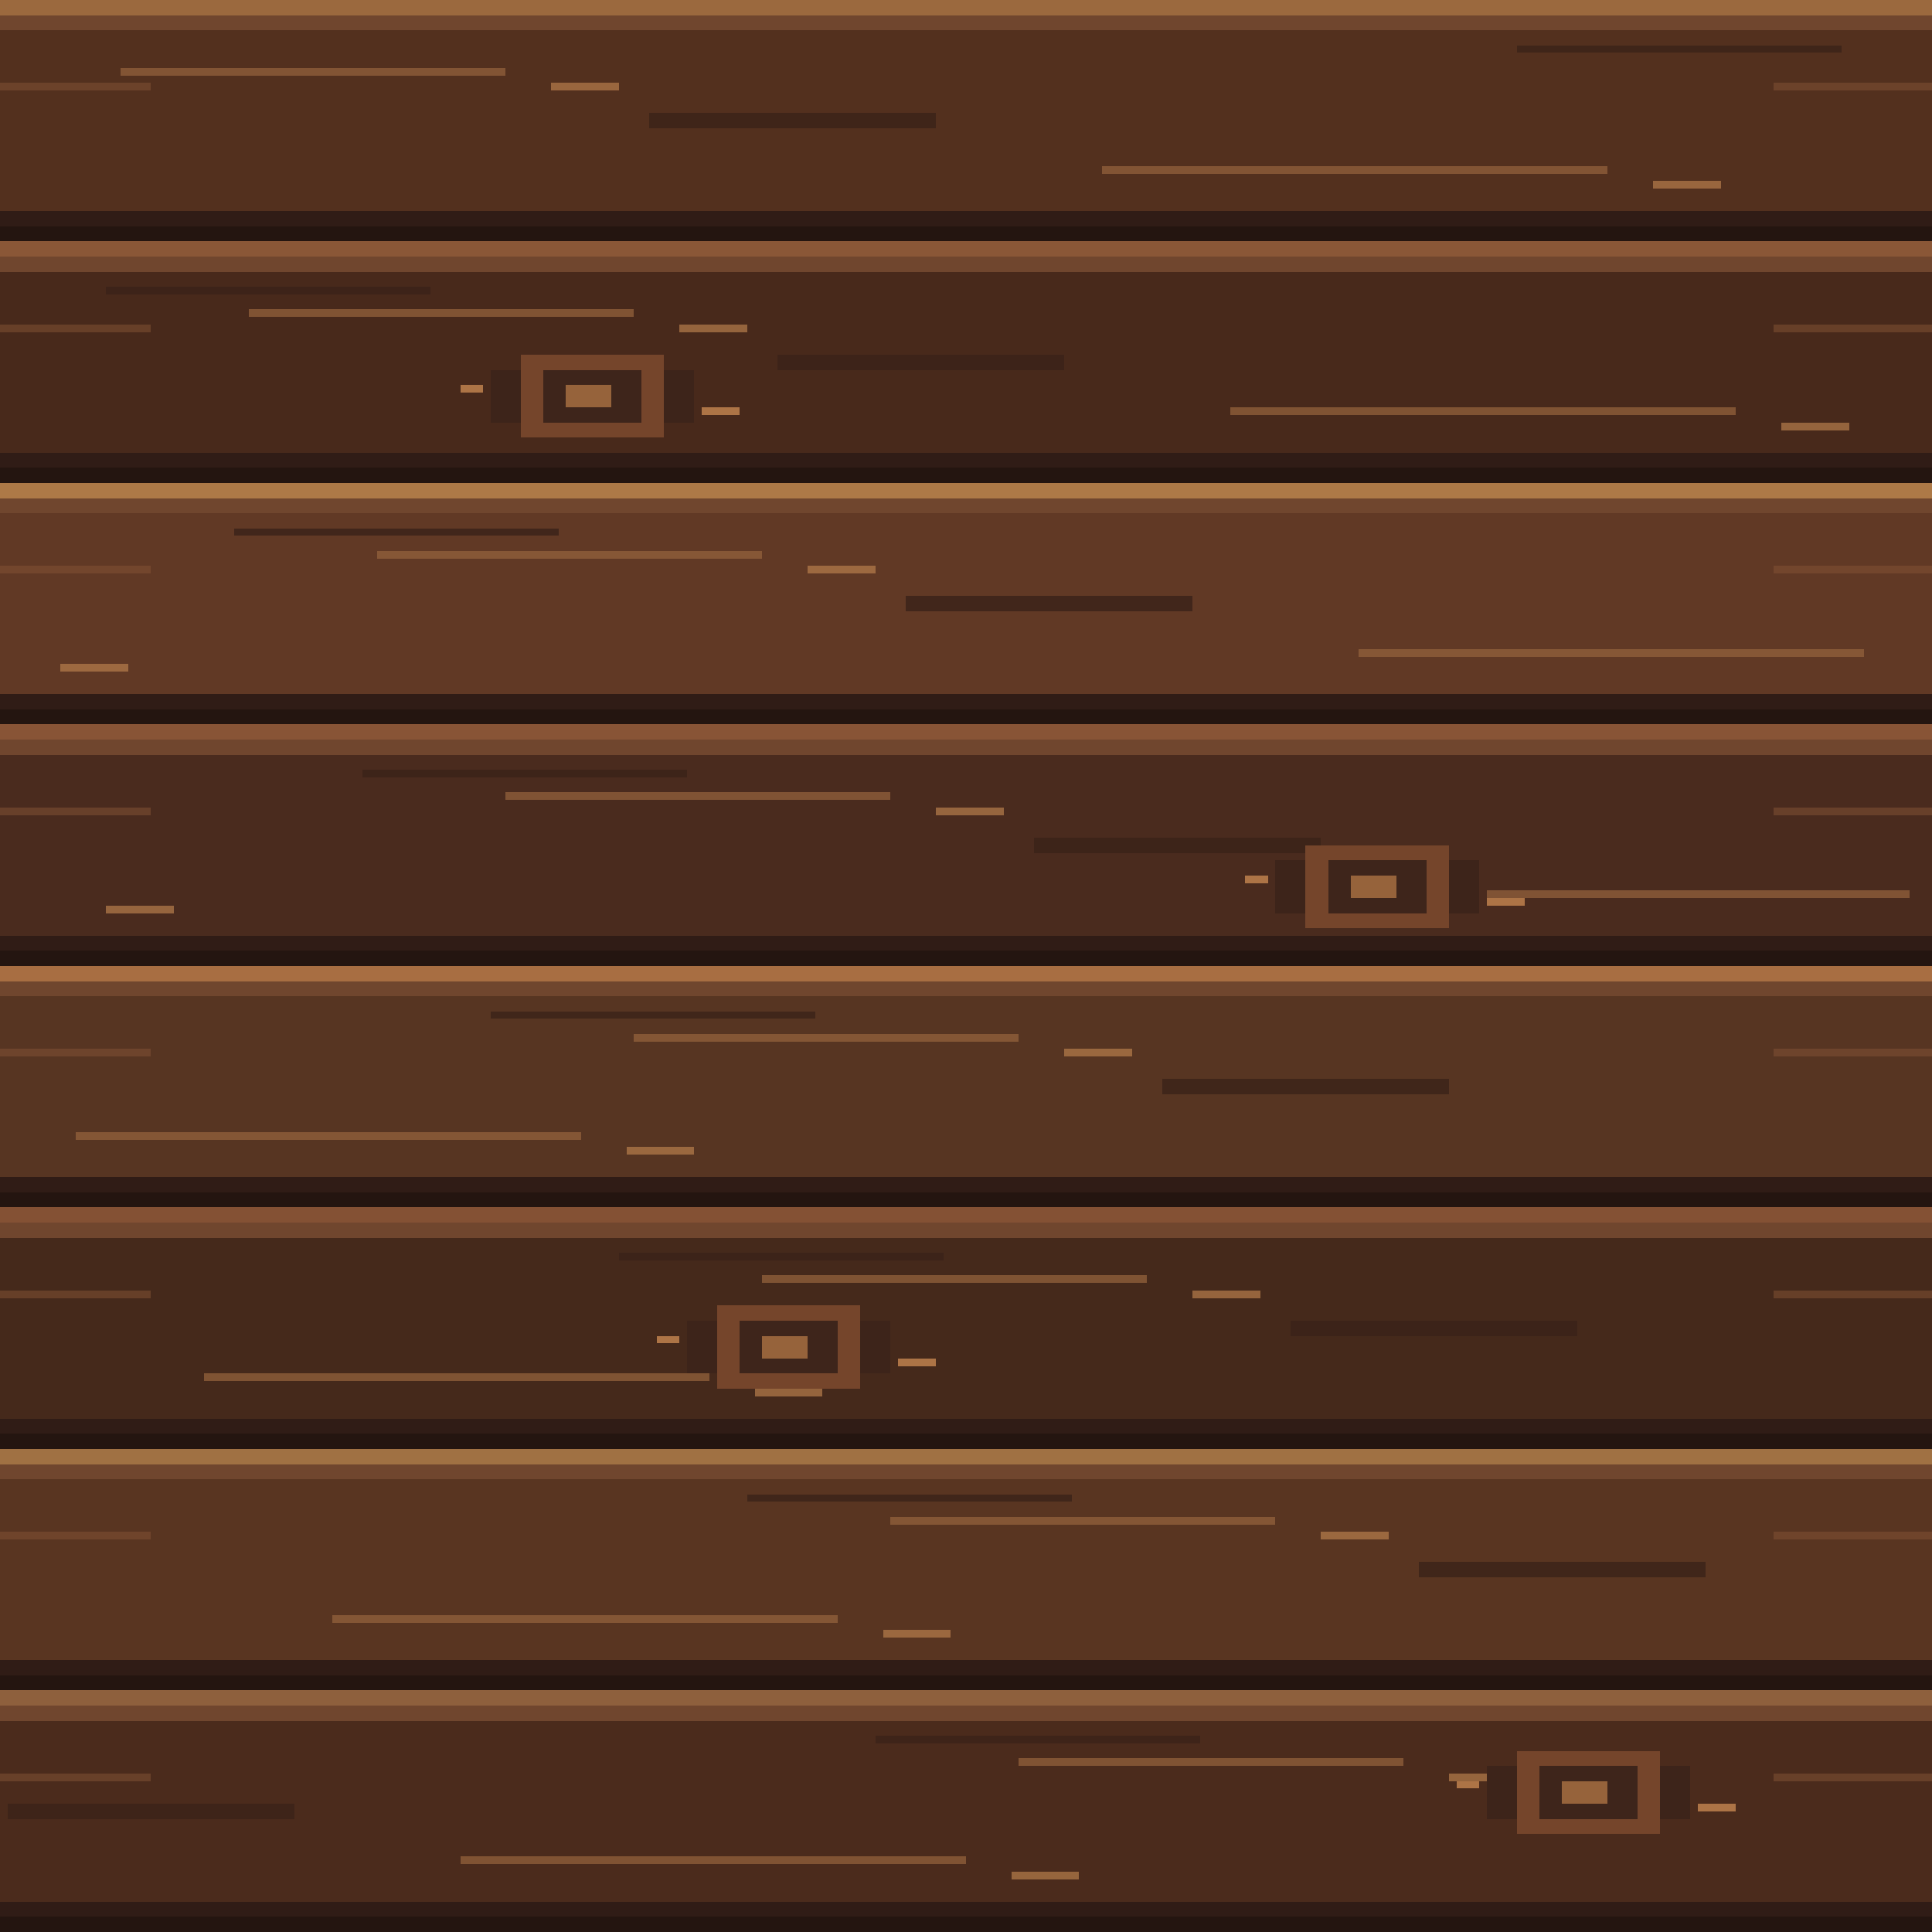
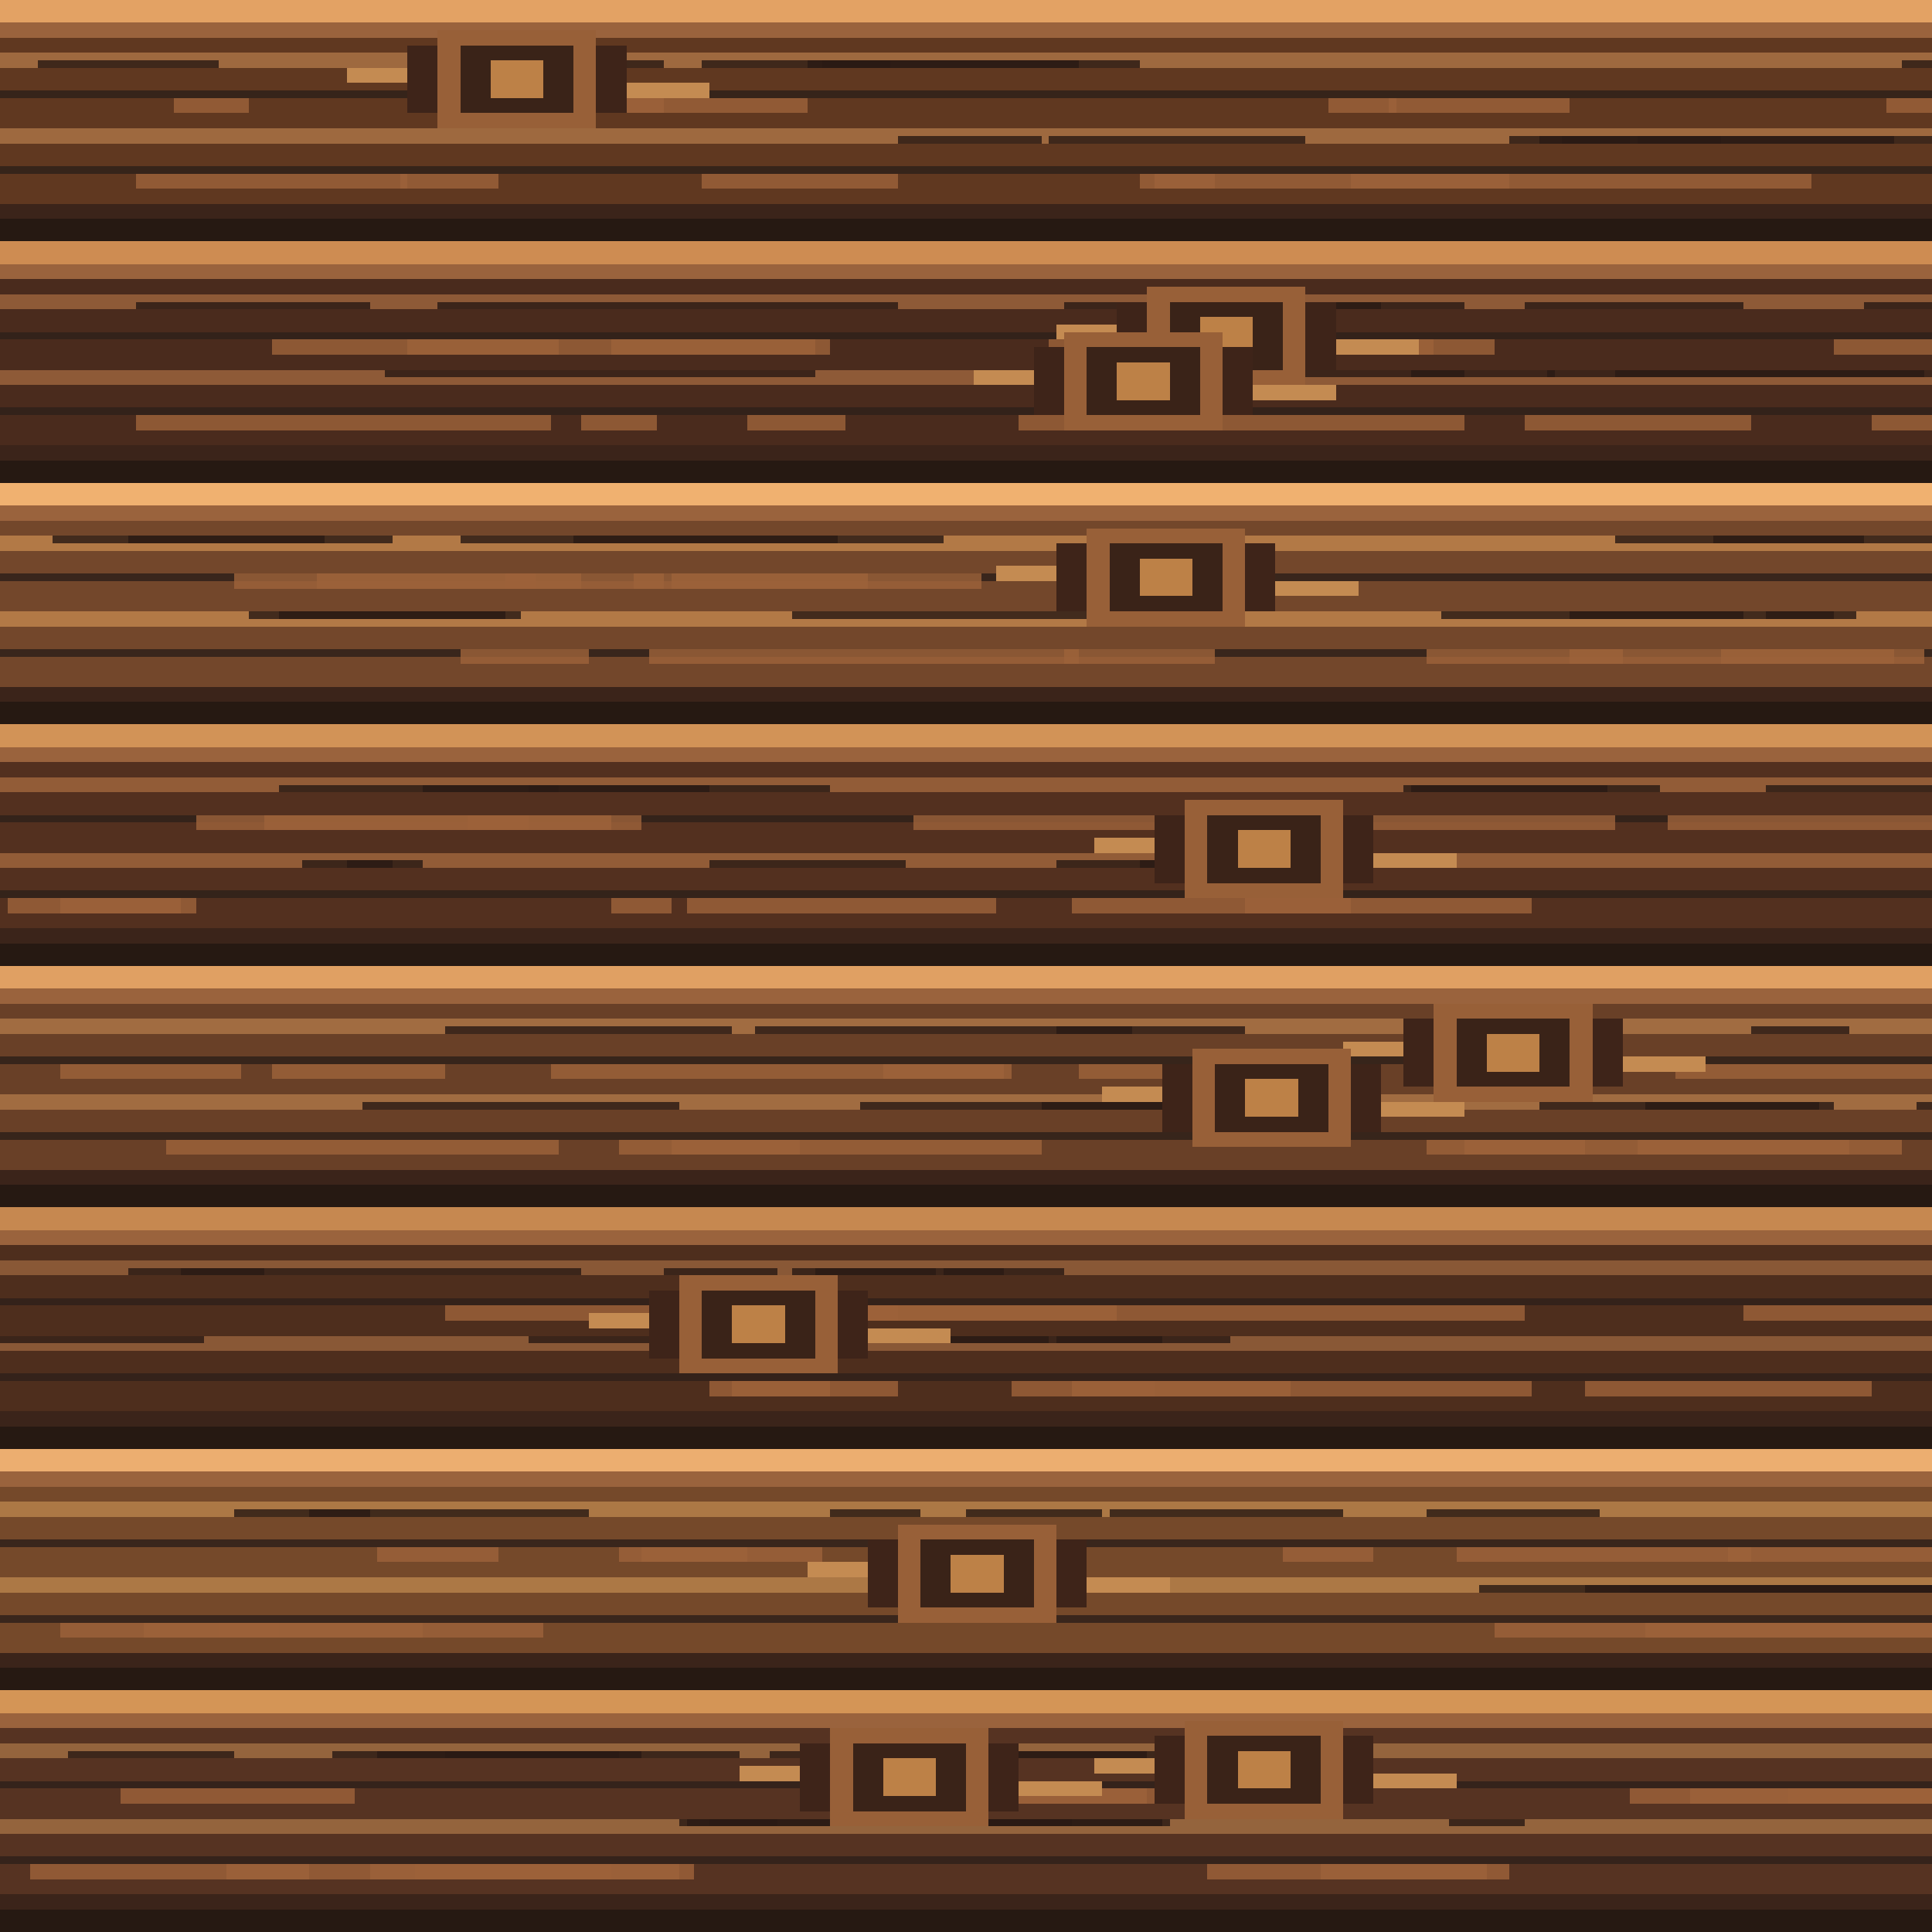
<svg xmlns="http://www.w3.org/2000/svg" width="256" height="256" viewBox="0 0 256 256" shape-rendering="crispEdges">
-   <rect width="256" height="256" fill="#402518" />
-   <rect y="0" width="256" height="32" fill="#53301e" />
-   <rect y="0" width="256" height="2" fill="#9b693e" />
-   <rect y="2" width="256" height="2" fill="#70462e" />
-   <rect y="28" width="256" height="2" fill="#301c16" />
-   <rect y="30" width="256" height="2" fill="#241510" />
-   <rect x="16" y="9" width="51" height="1" fill="#93613c" opacity=".74" />
-   <rect x="73" y="11" width="9" height="1" fill="#b77d4c" opacity=".7" />
-   <rect x="86" y="15" width="38" height="2" fill="#3b2219" opacity=".82" />
-   <rect x="146" y="22" width="67" height="1" fill="#93613c" opacity=".74" />
-   <rect x="219" y="24" width="9" height="1" fill="#b77d4c" opacity=".7" />
-   <rect x="201" y="6" width="43" height="1" fill="#3b2219" opacity=".82" />
-   <rect x="0" y="11" width="20" height="1" fill="#815234" opacity=".54" />
-   <rect x="235" y="11" width="21" height="1" fill="#815234" opacity=".54" />
-   <rect y="32" width="256" height="32" fill="#48291b" />
-   <rect y="32" width="256" height="2" fill="#8a5737" />
-   <rect y="34" width="256" height="2" fill="#70462e" />
-   <rect y="60" width="256" height="2" fill="#301c16" />
-   <rect y="62" width="256" height="2" fill="#241510" />
-   <rect x="33" y="41" width="51" height="1" fill="#93613c" opacity=".74" />
-   <rect x="90" y="43" width="9" height="1" fill="#b77d4c" opacity=".7" />
-   <rect x="103" y="47" width="38" height="2" fill="#3b2219" opacity=".82" />
-   <rect x="163" y="54" width="67" height="1" fill="#93613c" opacity=".74" />
-   <rect x="236" y="56" width="9" height="1" fill="#b77d4c" opacity=".7" />
-   <rect x="14" y="38" width="43" height="1" fill="#3b2219" opacity=".82" />
-   <rect x="0" y="43" width="20" height="1" fill="#815234" opacity=".54" />
-   <rect x="235" y="43" width="21" height="1" fill="#815234" opacity=".54" />
-   <rect y="64" width="256" height="32" fill="#613925" />
-   <rect y="64" width="256" height="2" fill="#ad7947" />
-   <rect y="66" width="256" height="2" fill="#70462e" />
-   <rect y="92" width="256" height="2" fill="#301c16" />
-   <rect y="94" width="256" height="2" fill="#241510" />
-   <rect x="50" y="73" width="51" height="1" fill="#93613c" opacity=".74" />
-   <rect x="107" y="75" width="9" height="1" fill="#b77d4c" opacity=".7" />
-   <rect x="120" y="79" width="38" height="2" fill="#3b2219" opacity=".82" />
-   <rect x="180" y="86" width="67" height="1" fill="#93613c" opacity=".74" />
-   <rect x="8" y="88" width="9" height="1" fill="#b77d4c" opacity=".7" />
-   <rect x="31" y="70" width="43" height="1" fill="#3b2219" opacity=".82" />
-   <rect x="0" y="75" width="20" height="1" fill="#815234" opacity=".54" />
-   <rect x="235" y="75" width="21" height="1" fill="#815234" opacity=".54" />
-   <rect y="96" width="256" height="32" fill="#4a2b1e" />
-   <rect y="96" width="256" height="2" fill="#885436" />
-   <rect y="98" width="256" height="2" fill="#70462e" />
-   <rect y="124" width="256" height="2" fill="#301c16" />
-   <rect y="126" width="256" height="2" fill="#241510" />
-   <rect x="67" y="105" width="51" height="1" fill="#93613c" opacity=".74" />
-   <rect x="124" y="107" width="9" height="1" fill="#b77d4c" opacity=".7" />
-   <rect x="137" y="111" width="38" height="2" fill="#3b2219" opacity=".82" />
-   <rect x="197" y="118" width="56" height="1" fill="#93613c" opacity=".74" />
-   <rect x="14" y="120" width="9" height="1" fill="#b77d4c" opacity=".7" />
-   <rect x="48" y="102" width="43" height="1" fill="#3b2219" opacity=".82" />
-   <rect x="0" y="107" width="20" height="1" fill="#815234" opacity=".54" />
-   <rect x="235" y="107" width="21" height="1" fill="#815234" opacity=".54" />
-   <rect y="128" width="256" height="32" fill="#573522" />
-   <rect y="128" width="256" height="2" fill="#a86e42" />
-   <rect y="130" width="256" height="2" fill="#70462e" />
-   <rect y="156" width="256" height="2" fill="#301c16" />
-   <rect y="158" width="256" height="2" fill="#241510" />
-   <rect x="84" y="137" width="51" height="1" fill="#93613c" opacity=".74" />
-   <rect x="141" y="139" width="9" height="1" fill="#b77d4c" opacity=".7" />
-   <rect x="154" y="143" width="38" height="2" fill="#3b2219" opacity=".82" />
-   <rect x="10" y="150" width="67" height="1" fill="#93613c" opacity=".74" />
-   <rect x="83" y="152" width="9" height="1" fill="#b77d4c" opacity=".7" />
-   <rect x="65" y="134" width="43" height="1" fill="#3b2219" opacity=".82" />
-   <rect x="0" y="139" width="20" height="1" fill="#815234" opacity=".54" />
-   <rect x="235" y="139" width="21" height="1" fill="#815234" opacity=".54" />
-   <rect y="160" width="256" height="32" fill="#45291b" />
-   <rect y="160" width="256" height="2" fill="#845134" />
-   <rect y="162" width="256" height="2" fill="#70462e" />
-   <rect y="188" width="256" height="2" fill="#301c16" />
-   <rect y="190" width="256" height="2" fill="#241510" />
-   <rect x="101" y="169" width="51" height="1" fill="#93613c" opacity=".74" />
-   <rect x="158" y="171" width="9" height="1" fill="#b77d4c" opacity=".7" />
-   <rect x="171" y="175" width="38" height="2" fill="#3b2219" opacity=".82" />
-   <rect x="27" y="182" width="67" height="1" fill="#93613c" opacity=".74" />
-   <rect x="100" y="184" width="9" height="1" fill="#b77d4c" opacity=".7" />
-   <rect x="82" y="166" width="43" height="1" fill="#3b2219" opacity=".82" />
-   <rect x="0" y="171" width="20" height="1" fill="#815234" opacity=".54" />
-   <rect x="235" y="171" width="21" height="1" fill="#815234" opacity=".54" />
-   <rect y="192" width="256" height="32" fill="#593521" />
-   <rect y="192" width="256" height="2" fill="#a07143" />
-   <rect y="194" width="256" height="2" fill="#70462e" />
-   <rect y="220" width="256" height="2" fill="#301c16" />
-   <rect y="222" width="256" height="2" fill="#241510" />
-   <rect x="118" y="201" width="51" height="1" fill="#93613c" opacity=".74" />
-   <rect x="175" y="203" width="9" height="1" fill="#b77d4c" opacity=".7" />
-   <rect x="188" y="207" width="38" height="2" fill="#3b2219" opacity=".82" />
-   <rect x="44" y="214" width="67" height="1" fill="#93613c" opacity=".74" />
-   <rect x="117" y="216" width="9" height="1" fill="#b77d4c" opacity=".7" />
-   <rect x="99" y="198" width="43" height="1" fill="#3b2219" opacity=".82" />
-   <rect x="0" y="203" width="20" height="1" fill="#815234" opacity=".54" />
-   <rect x="235" y="203" width="21" height="1" fill="#815234" opacity=".54" />
-   <rect y="224" width="256" height="32" fill="#4b2b1c" />
-   <rect y="224" width="256" height="2" fill="#8e603d" />
-   <rect y="226" width="256" height="2" fill="#70462e" />
-   <rect y="252" width="256" height="2" fill="#301c16" />
-   <rect y="254" width="256" height="2" fill="#241510" />
-   <rect x="135" y="233" width="51" height="1" fill="#93613c" opacity=".74" />
-   <rect x="192" y="235" width="9" height="1" fill="#b77d4c" opacity=".7" />
-   <rect x="1" y="239" width="38" height="2" fill="#3b2219" opacity=".82" />
-   <rect x="61" y="246" width="67" height="1" fill="#93613c" opacity=".74" />
-   <rect x="134" y="248" width="9" height="1" fill="#b77d4c" opacity=".7" />
-   <rect x="116" y="230" width="43" height="1" fill="#3b2219" opacity=".82" />
-   <rect x="0" y="235" width="20" height="1" fill="#815234" opacity=".54" />
-   <rect x="235" y="235" width="21" height="1" fill="#815234" opacity=".54" />
-   <rect x="65" y="49" width="27" height="7" fill="#3d241a" />
-   <rect x="69" y="47" width="19" height="11" fill="#75452b" />
-   <rect x="72" y="49" width="13" height="7" fill="#3e251b" />
-   <rect x="75" y="51" width="6" height="3" fill="#96633b" />
-   <rect x="61" y="51" width="3" height="1" fill="#ad7446" />
-   <rect x="93" y="54" width="5" height="1" fill="#ad7446" />
-   <rect x="169" y="114" width="27" height="7" fill="#3d241a" />
-   <rect x="173" y="112" width="19" height="11" fill="#75452b" />
-   <rect x="176" y="114" width="13" height="7" fill="#3e251b" />
-   <rect x="179" y="116" width="6" height="3" fill="#96633b" />
-   <rect x="165" y="116" width="3" height="1" fill="#ad7446" />
-   <rect x="197" y="119" width="5" height="1" fill="#ad7446" />
-   <rect x="91" y="175" width="27" height="7" fill="#3d241a" />
-   <rect x="95" y="173" width="19" height="11" fill="#75452b" />
-   <rect x="98" y="175" width="13" height="7" fill="#3e251b" />
-   <rect x="101" y="177" width="6" height="3" fill="#96633b" />
-   <rect x="87" y="177" width="3" height="1" fill="#ad7446" />
-   <rect x="119" y="180" width="5" height="1" fill="#ad7446" />
-   <rect x="197" y="234" width="27" height="7" fill="#3d241a" />
-   <rect x="201" y="232" width="19" height="11" fill="#75452b" />
-   <rect x="204" y="234" width="13" height="7" fill="#3e251b" />
-   <rect x="207" y="236" width="6" height="3" fill="#96633b" />
-   <rect x="193" y="236" width="3" height="1" fill="#ad7446" />
-   <rect x="225" y="239" width="5" height="1" fill="#ad7446" />
+   <rect width="256" height="256" fill="#362218" />
+   <rect y="0" width="256" height="32" fill="#603820" />
+   <rect y="0" width="256" height="3" fill="#e3a264" />
+   <rect y="3" width="256" height="2" fill="#9a633d" />
+   <rect y="29" width="256" height="3" fill="#261912" />
+   <rect y="27" width="256" height="2" fill="#3b241a" />
+   <rect x="0" y="7" width="256" height="2" fill="#b9804d" opacity=".69" />
+   <rect x="66" y="8" width="22" height="1" fill="#291a13" opacity=".82" />
+   <rect x="107" y="8" width="36" height="1" fill="#291a13" opacity=".82" />
+   <rect x="5" y="8" width="24" height="1" fill="#291a13" opacity=".82" />
+   <rect x="252" y="8" width="4" height="1" fill="#291a13" opacity=".82" />
+   <rect x="109" y="8" width="9" height="1" fill="#291a13" opacity=".82" />
+   <rect x="93" y="8" width="58" height="1" fill="#291a13" opacity=".82" />
+   <rect x="0" y="12" width="256" height="1" fill="#302019" opacity=".86" />
+   <rect x="184" y="13" width="24" height="2" fill="#9c6239" opacity=".82" />
+   <rect x="23" y="13" width="10" height="2" fill="#9c6239" opacity=".82" />
+   <rect x="176" y="13" width="9" height="2" fill="#9c6239" opacity=".82" />
+   <rect x="80" y="13" width="27" height="2" fill="#9c6239" opacity=".82" />
+   <rect x="70" y="13" width="18" height="2" fill="#9c6239" opacity=".82" />
+   <rect x="250" y="13" width="6" height="2" fill="#9c6239" opacity=".82" />
+   <rect x="0" y="17" width="256" height="2" fill="#b9804d" opacity=".69" />
+   <rect x="200" y="18" width="51" height="1" fill="#291a13" opacity=".82" />
+   <rect x="207" y="18" width="9" height="1" fill="#291a13" opacity=".82" />
+   <rect x="139" y="18" width="34" height="1" fill="#291a13" opacity=".82" />
+   <rect x="204" y="18" width="24" height="1" fill="#291a13" opacity=".82" />
+   <rect x="217" y="18" width="39" height="1" fill="#291a13" opacity=".82" />
+   <rect x="119" y="18" width="19" height="1" fill="#291a13" opacity=".82" />
+   <rect x="0" y="22" width="256" height="1" fill="#302019" opacity=".86" />
+   <rect x="179" y="23" width="61" height="2" fill="#9c6239" opacity=".82" />
+   <rect x="151" y="23" width="49" height="2" fill="#9c6239" opacity=".82" />
+   <rect x="18" y="23" width="36" height="2" fill="#9c6239" opacity=".82" />
+   <rect x="93" y="23" width="26" height="2" fill="#9c6239" opacity=".82" />
+   <rect x="153" y="23" width="8" height="2" fill="#9c6239" opacity=".82" />
+   <rect x="53" y="23" width="13" height="2" fill="#9c6239" opacity=".82" />
+   <rect x="54" y="6" width="29" height="9" fill="#3e2419" />
+   <rect x="58" y="4" width="21" height="13" fill="#986038" />
+   <rect x="61" y="6" width="15" height="9" fill="#3a2318" />
+   <rect x="65" y="8" width="7" height="5" fill="#bd8147" />
+   <rect x="46" y="9" width="8" height="2" fill="#c48b52" />
+   <rect x="83" y="11" width="11" height="2" fill="#c48b52" />
+   <rect y="32" width="256" height="32" fill="#4a2b1d" />
+   <rect y="32" width="256" height="3" fill="#ce8c52" />
+   <rect y="35" width="256" height="2" fill="#9a633d" />
+   <rect y="61" width="256" height="3" fill="#261912" />
+   <rect y="59" width="256" height="2" fill="#3b241a" />
+   <rect x="0" y="39" width="256" height="2" fill="#ad6f42" opacity=".69" />
+   <rect x="202" y="40" width="29" height="1" fill="#291a13" opacity=".82" />
+   <rect x="247" y="40" width="9" height="1" fill="#291a13" opacity=".82" />
+   <rect x="18" y="40" width="31" height="1" fill="#291a13" opacity=".82" />
+   <rect x="58" y="40" width="61" height="1" fill="#291a13" opacity=".82" />
+   <rect x="141" y="40" width="42" height="1" fill="#291a13" opacity=".82" />
+   <rect x="163" y="40" width="31" height="1" fill="#291a13" opacity=".82" />
+   <rect x="0" y="44" width="256" height="1" fill="#302019" opacity=".86" />
+   <rect x="54" y="45" width="56" height="2" fill="#9c6239" opacity=".82" />
+   <rect x="81" y="45" width="27" height="2" fill="#9c6239" opacity=".82" />
+   <rect x="36" y="45" width="38" height="2" fill="#9c6239" opacity=".82" />
+   <rect x="139" y="45" width="51" height="2" fill="#9c6239" opacity=".82" />
+   <rect x="243" y="45" width="13" height="2" fill="#9c6239" opacity=".82" />
+   <rect x="177" y="45" width="21" height="2" fill="#9c6239" opacity=".82" />
+   <rect x="0" y="49" width="256" height="2" fill="#ad6f42" opacity=".69" />
+   <rect x="187" y="49" width="19" height="1" fill="#291a13" opacity=".82" />
+   <rect x="130" y="49" width="19" height="1" fill="#291a13" opacity=".82" />
+   <rect x="214" y="49" width="41" height="1" fill="#291a13" opacity=".82" />
+   <rect x="51" y="49" width="57" height="1" fill="#291a13" opacity=".82" />
+   <rect x="205" y="49" width="51" height="1" fill="#291a13" opacity=".82" />
+   <rect x="136" y="49" width="58" height="1" fill="#291a13" opacity=".82" />
+   <rect x="0" y="54" width="256" height="1" fill="#302019" opacity=".86" />
+   <rect x="18" y="55" width="55" height="2" fill="#9c6239" opacity=".82" />
+   <rect x="248" y="55" width="8" height="2" fill="#9c6239" opacity=".82" />
+   <rect x="77" y="55" width="10" height="2" fill="#9c6239" opacity=".82" />
+   <rect x="135" y="55" width="59" height="2" fill="#9c6239" opacity=".82" />
+   <rect x="202" y="55" width="30" height="2" fill="#9c6239" opacity=".82" />
+   <rect x="99" y="55" width="13" height="2" fill="#9c6239" opacity=".82" />
+   <rect x="148" y="40" width="29" height="9" fill="#3e2419" />
+   <rect x="152" y="38" width="21" height="13" fill="#986038" />
+   <rect x="155" y="40" width="15" height="9" fill="#3a2318" />
+   <rect x="159" y="42" width="7" height="5" fill="#bd8147" />
+   <rect x="140" y="43" width="8" height="2" fill="#c48b52" />
+   <rect x="177" y="45" width="11" height="2" fill="#c48b52" />
+   <rect x="137" y="46" width="29" height="9" fill="#3e2419" />
+   <rect x="141" y="44" width="21" height="13" fill="#986038" />
+   <rect x="144" y="46" width="15" height="9" fill="#3a2318" />
+   <rect x="148" y="48" width="7" height="5" fill="#bd8147" />
+   <rect x="129" y="49" width="8" height="2" fill="#c48b52" />
+   <rect x="166" y="51" width="11" height="2" fill="#c48b52" />
+   <rect y="64" width="256" height="32" fill="#73472b" />
+   <rect y="64" width="256" height="3" fill="#f0b170" />
+   <rect y="67" width="256" height="2" fill="#9a633d" />
+   <rect y="93" width="256" height="3" fill="#261912" />
+   <rect y="91" width="256" height="2" fill="#3b241a" />
+   <rect x="0" y="71" width="256" height="2" fill="#ce8f53" opacity=".69" />
+   <rect x="61" y="71" width="50" height="1" fill="#291a13" opacity=".82" />
+   <rect x="17" y="71" width="26" height="1" fill="#291a13" opacity=".82" />
+   <rect x="227" y="71" width="29" height="1" fill="#291a13" opacity=".82" />
+   <rect x="76" y="71" width="49" height="1" fill="#291a13" opacity=".82" />
+   <rect x="7" y="71" width="45" height="1" fill="#291a13" opacity=".82" />
+   <rect x="214" y="71" width="33" height="1" fill="#291a13" opacity=".82" />
+   <rect x="0" y="76" width="256" height="1" fill="#302019" opacity=".86" />
+   <rect x="67" y="76" width="10" height="2" fill="#9c6239" opacity=".82" />
+   <rect x="89" y="76" width="41" height="2" fill="#9c6239" opacity=".82" />
+   <rect x="42" y="76" width="46" height="2" fill="#9c6239" opacity=".82" />
+   <rect x="31" y="76" width="40" height="2" fill="#9c6239" opacity=".82" />
+   <rect x="84" y="76" width="31" height="2" fill="#9c6239" opacity=".82" />
+   <rect x="156" y="76" width="12" height="2" fill="#9c6239" opacity=".82" />
+   <rect x="0" y="81" width="256" height="2" fill="#ce8f53" opacity=".69" />
+   <rect x="234" y="81" width="9" height="1" fill="#291a13" opacity=".82" />
+   <rect x="33" y="81" width="34" height="1" fill="#291a13" opacity=".82" />
+   <rect x="37" y="81" width="32" height="1" fill="#291a13" opacity=".82" />
+   <rect x="208" y="81" width="23" height="1" fill="#291a13" opacity=".82" />
+   <rect x="191" y="81" width="55" height="1" fill="#291a13" opacity=".82" />
+   <rect x="105" y="81" width="49" height="1" fill="#291a13" opacity=".82" />
+   <rect x="0" y="86" width="256" height="1" fill="#302019" opacity=".86" />
+   <rect x="208" y="86" width="43" height="2" fill="#9c6239" opacity=".82" />
+   <rect x="189" y="86" width="26" height="2" fill="#9c6239" opacity=".82" />
+   <rect x="228" y="86" width="27" height="2" fill="#9c6239" opacity=".82" />
+   <rect x="141" y="86" width="20" height="2" fill="#9c6239" opacity=".82" />
+   <rect x="61" y="86" width="17" height="2" fill="#9c6239" opacity=".82" />
+   <rect x="86" y="86" width="57" height="2" fill="#9c6239" opacity=".82" />
+   <rect x="140" y="72" width="29" height="9" fill="#3e2419" />
+   <rect x="144" y="70" width="21" height="13" fill="#986038" />
+   <rect x="147" y="72" width="15" height="9" fill="#3a2318" />
+   <rect x="151" y="74" width="7" height="5" fill="#bd8147" />
+   <rect x="132" y="75" width="8" height="2" fill="#c48b52" />
+   <rect x="169" y="77" width="11" height="2" fill="#c48b52" />
+   <rect y="96" width="256" height="32" fill="#53301f" />
+   <rect y="96" width="256" height="3" fill="#d29357" />
+   <rect y="99" width="256" height="2" fill="#9a633d" />
+   <rect y="125" width="256" height="3" fill="#261912" />
+   <rect y="123" width="256" height="2" fill="#3b241a" />
+   <rect x="0" y="103" width="256" height="2" fill="#ae7041" opacity=".69" />
+   <rect x="70" y="104" width="40" height="1" fill="#291a13" opacity=".82" />
+   <rect x="234" y="104" width="22" height="1" fill="#291a13" opacity=".82" />
+   <rect x="187" y="104" width="33" height="1" fill="#291a13" opacity=".82" />
+   <rect x="37" y="104" width="57" height="1" fill="#291a13" opacity=".82" />
+   <rect x="56" y="104" width="18" height="1" fill="#291a13" opacity=".82" />
+   <rect x="186" y="104" width="27" height="1" fill="#291a13" opacity=".82" />
+   <rect x="0" y="108" width="256" height="1" fill="#302019" opacity=".86" />
+   <rect x="165" y="108" width="49" height="2" fill="#9c6239" opacity=".82" />
+   <rect x="221" y="108" width="35" height="2" fill="#9c6239" opacity=".82" />
+   <rect x="62" y="108" width="19" height="2" fill="#9c6239" opacity=".82" />
+   <rect x="26" y="108" width="59" height="2" fill="#9c6239" opacity=".82" />
+   <rect x="121" y="108" width="60" height="2" fill="#9c6239" opacity=".82" />
+   <rect x="35" y="108" width="35" height="2" fill="#9c6239" opacity=".82" />
+   <rect x="0" y="113" width="256" height="2" fill="#ae7041" opacity=".69" />
+   <rect x="46" y="114" width="10" height="1" fill="#291a13" opacity=".82" />
+   <rect x="94" y="114" width="26" height="1" fill="#291a13" opacity=".82" />
+   <rect x="151" y="114" width="11" height="1" fill="#291a13" opacity=".82" />
+   <rect x="140" y="114" width="28" height="1" fill="#291a13" opacity=".82" />
+   <rect x="40" y="114" width="12" height="1" fill="#291a13" opacity=".82" />
+   <rect x="166" y="114" width="15" height="1" fill="#291a13" opacity=".82" />
+   <rect x="0" y="118" width="256" height="1" fill="#302019" opacity=".86" />
+   <rect x="165" y="119" width="38" height="2" fill="#9c6239" opacity=".82" />
+   <rect x="81" y="119" width="8" height="2" fill="#9c6239" opacity=".82" />
+   <rect x="142" y="119" width="37" height="2" fill="#9c6239" opacity=".82" />
+   <rect x="8" y="119" width="16" height="2" fill="#9c6239" opacity=".82" />
+   <rect x="1" y="119" width="25" height="2" fill="#9c6239" opacity=".82" />
+   <rect x="91" y="119" width="41" height="2" fill="#9c6239" opacity=".82" />
+   <rect x="153" y="108" width="29" height="9" fill="#3e2419" />
+   <rect x="157" y="106" width="21" height="13" fill="#986038" />
+   <rect x="160" y="108" width="15" height="9" fill="#3a2318" />
+   <rect x="164" y="110" width="7" height="5" fill="#bd8147" />
+   <rect x="145" y="111" width="8" height="2" fill="#c48b52" />
+   <rect x="182" y="113" width="11" height="2" fill="#c48b52" />
+   <rect y="128" width="256" height="32" fill="#694027" />
+   <rect y="128" width="256" height="3" fill="#e0a063" />
+   <rect y="131" width="256" height="2" fill="#9a633d" />
+   <rect y="157" width="256" height="3" fill="#261912" />
+   <rect y="155" width="256" height="2" fill="#3b241a" />
+   <rect x="0" y="135" width="256" height="2" fill="#ba804d" opacity=".69" />
+   <rect x="59" y="136" width="38" height="1" fill="#291a13" opacity=".82" />
+   <rect x="100" y="136" width="18" height="1" fill="#291a13" opacity=".82" />
+   <rect x="140" y="136" width="25" height="1" fill="#291a13" opacity=".82" />
+   <rect x="198" y="136" width="10" height="1" fill="#291a13" opacity=".82" />
+   <rect x="232" y="136" width="13" height="1" fill="#291a13" opacity=".82" />
+   <rect x="118" y="136" width="32" height="1" fill="#291a13" opacity=".82" />
+   <rect x="0" y="140" width="256" height="1" fill="#302019" opacity=".86" />
+   <rect x="117" y="141" width="17" height="2" fill="#9c6239" opacity=".82" />
+   <rect x="36" y="141" width="23" height="2" fill="#9c6239" opacity=".82" />
+   <rect x="143" y="141" width="20" height="2" fill="#9c6239" opacity=".82" />
+   <rect x="73" y="141" width="60" height="2" fill="#9c6239" opacity=".82" />
+   <rect x="222" y="141" width="34" height="2" fill="#9c6239" opacity=".82" />
+   <rect x="8" y="141" width="24" height="2" fill="#9c6239" opacity=".82" />
+   <rect x="0" y="145" width="256" height="2" fill="#ba804d" opacity=".69" />
+   <rect x="218" y="146" width="23" height="1" fill="#291a13" opacity=".82" />
+   <rect x="138" y="146" width="40" height="1" fill="#291a13" opacity=".82" />
+   <rect x="48" y="146" width="42" height="1" fill="#291a13" opacity=".82" />
+   <rect x="204" y="146" width="39" height="1" fill="#291a13" opacity=".82" />
+   <rect x="254" y="146" width="2" height="1" fill="#291a13" opacity=".82" />
+   <rect x="114" y="146" width="42" height="1" fill="#291a13" opacity=".82" />
+   <rect x="0" y="150" width="256" height="1" fill="#302019" opacity=".86" />
+   <rect x="82" y="151" width="56" height="2" fill="#9c6239" opacity=".82" />
+   <rect x="217" y="151" width="28" height="2" fill="#9c6239" opacity=".82" />
+   <rect x="22" y="151" width="52" height="2" fill="#9c6239" opacity=".82" />
+   <rect x="89" y="151" width="17" height="2" fill="#9c6239" opacity=".82" />
+   <rect x="189" y="151" width="21" height="2" fill="#9c6239" opacity=".82" />
+   <rect x="194" y="151" width="58" height="2" fill="#9c6239" opacity=".82" />
+   <rect x="186" y="135" width="29" height="9" fill="#3e2419" />
+   <rect x="190" y="133" width="21" height="13" fill="#986038" />
+   <rect x="193" y="135" width="15" height="9" fill="#3a2318" />
+   <rect x="197" y="137" width="7" height="5" fill="#bd8147" />
+   <rect x="178" y="138" width="8" height="2" fill="#c48b52" />
+   <rect x="215" y="140" width="11" height="2" fill="#c48b52" />
+   <rect x="154" y="141" width="29" height="9" fill="#3e2419" />
+   <rect x="158" y="139" width="21" height="13" fill="#986038" />
+   <rect x="161" y="141" width="15" height="9" fill="#3a2318" />
+   <rect x="165" y="143" width="7" height="5" fill="#bd8147" />
+   <rect x="146" y="144" width="8" height="2" fill="#c48b52" />
+   <rect x="183" y="146" width="11" height="2" fill="#c48b52" />
+   <rect y="160" width="256" height="32" fill="#4e2e1d" />
+   <rect y="160" width="256" height="3" fill="#c68850" />
+   <rect y="163" width="256" height="2" fill="#9a633d" />
+   <rect y="189" width="256" height="3" fill="#261912" />
+   <rect y="187" width="256" height="2" fill="#3b241a" />
+   <rect x="0" y="167" width="256" height="2" fill="#a46b41" opacity=".69" />
+   <rect x="108" y="168" width="16" height="1" fill="#291a13" opacity=".82" />
+   <rect x="125" y="168" width="8" height="1" fill="#291a13" opacity=".82" />
+   <rect x="105" y="168" width="36" height="1" fill="#291a13" opacity=".82" />
+   <rect x="17" y="168" width="18" height="1" fill="#291a13" opacity=".82" />
+   <rect x="88" y="168" width="15" height="1" fill="#291a13" opacity=".82" />
+   <rect x="24" y="168" width="53" height="1" fill="#291a13" opacity=".82" />
+   <rect x="0" y="172" width="256" height="1" fill="#302019" opacity=".86" />
+   <rect x="231" y="173" width="25" height="2" fill="#9c6239" opacity=".82" />
+   <rect x="68" y="173" width="51" height="2" fill="#9c6239" opacity=".82" />
+   <rect x="152" y="173" width="50" height="2" fill="#9c6239" opacity=".82" />
+   <rect x="107" y="173" width="41" height="2" fill="#9c6239" opacity=".82" />
+   <rect x="93" y="173" width="59" height="2" fill="#9c6239" opacity=".82" />
+   <rect x="59" y="173" width="9" height="2" fill="#9c6239" opacity=".82" />
+   <rect x="0" y="177" width="256" height="2" fill="#a46b41" opacity=".69" />
+   <rect x="0" y="177" width="27" height="1" fill="#291a13" opacity=".82" />
+   <rect x="96" y="177" width="13" height="1" fill="#291a13" opacity=".82" />
+   <rect x="109" y="177" width="45" height="1" fill="#291a13" opacity=".82" />
+   <rect x="70" y="177" width="23" height="1" fill="#291a13" opacity=".82" />
+   <rect x="140" y="177" width="23" height="1" fill="#291a13" opacity=".82" />
+   <rect x="112" y="177" width="27" height="1" fill="#291a13" opacity=".82" />
+   <rect x="0" y="182" width="256" height="1" fill="#302019" opacity=".86" />
+   <rect x="210" y="183" width="38" height="2" fill="#9c6239" opacity=".82" />
+   <rect x="97" y="183" width="13" height="2" fill="#9c6239" opacity=".82" />
+   <rect x="147" y="183" width="56" height="2" fill="#9c6239" opacity=".82" />
+   <rect x="134" y="183" width="19" height="2" fill="#9c6239" opacity=".82" />
+   <rect x="142" y="183" width="29" height="2" fill="#9c6239" opacity=".82" />
+   <rect x="94" y="183" width="25" height="2" fill="#9c6239" opacity=".82" />
+   <rect x="86" y="171" width="29" height="9" fill="#3e2419" />
+   <rect x="90" y="169" width="21" height="13" fill="#986038" />
+   <rect x="93" y="171" width="15" height="9" fill="#3a2318" />
+   <rect x="97" y="173" width="7" height="5" fill="#bd8147" />
+   <rect x="78" y="174" width="8" height="2" fill="#c48b52" />
+   <rect x="115" y="176" width="11" height="2" fill="#c48b52" />
+   <rect y="192" width="256" height="32" fill="#75492a" />
+   <rect y="192" width="256" height="3" fill="#ecae70" />
+   <rect y="195" width="256" height="2" fill="#9a633d" />
+   <rect y="221" width="256" height="3" fill="#261912" />
+   <rect y="219" width="256" height="2" fill="#3b241a" />
+   <rect x="0" y="199" width="256" height="2" fill="#c58c51" opacity=".69" />
+   <rect x="41" y="200" width="8" height="1" fill="#291a13" opacity=".82" />
+   <rect x="147" y="200" width="31" height="1" fill="#291a13" opacity=".82" />
+   <rect x="110" y="200" width="12" height="1" fill="#291a13" opacity=".82" />
+   <rect x="189" y="200" width="23" height="1" fill="#291a13" opacity=".82" />
+   <rect x="128" y="200" width="18" height="1" fill="#291a13" opacity=".82" />
+   <rect x="31" y="200" width="47" height="1" fill="#291a13" opacity=".82" />
+   <rect x="0" y="204" width="256" height="1" fill="#302019" opacity=".86" />
+   <rect x="193" y="205" width="39" height="2" fill="#9c6239" opacity=".82" />
+   <rect x="229" y="205" width="27" height="2" fill="#9c6239" opacity=".82" />
+   <rect x="50" y="205" width="16" height="2" fill="#9c6239" opacity=".82" />
+   <rect x="170" y="205" width="12" height="2" fill="#9c6239" opacity=".82" />
+   <rect x="85" y="205" width="14" height="2" fill="#9c6239" opacity=".82" />
+   <rect x="82" y="205" width="27" height="2" fill="#9c6239" opacity=".82" />
+   <rect x="0" y="209" width="256" height="2" fill="#c58c51" opacity=".69" />
+   <rect x="234" y="210" width="22" height="1" fill="#291a13" opacity=".82" />
+   <rect x="196" y="210" width="52" height="1" fill="#291a13" opacity=".82" />
+   <rect x="210" y="210" width="46" height="1" fill="#291a13" opacity=".82" />
+   <rect x="222" y="210" width="34" height="1" fill="#291a13" opacity=".82" />
+   <rect x="219" y="210" width="13" height="1" fill="#291a13" opacity=".82" />
+   <rect x="216" y="210" width="40" height="1" fill="#291a13" opacity=".82" />
+   <rect x="0" y="214" width="256" height="1" fill="#302019" opacity=".86" />
+   <rect x="29" y="215" width="8" height="2" fill="#9c6239" opacity=".82" />
+   <rect x="8" y="215" width="48" height="2" fill="#9c6239" opacity=".82" />
+   <rect x="198" y="215" width="55" height="2" fill="#9c6239" opacity=".82" />
+   <rect x="220" y="215" width="36" height="2" fill="#9c6239" opacity=".82" />
+   <rect x="218" y="215" width="38" height="2" fill="#9c6239" opacity=".82" />
+   <rect x="19" y="215" width="53" height="2" fill="#9c6239" opacity=".82" />
+   <rect x="115" y="204" width="29" height="9" fill="#3e2419" />
+   <rect x="119" y="202" width="21" height="13" fill="#986038" />
+   <rect x="122" y="204" width="15" height="9" fill="#3a2318" />
+   <rect x="126" y="206" width="7" height="5" fill="#bd8147" />
+   <rect x="107" y="207" width="8" height="2" fill="#c48b52" />
+   <rect x="144" y="209" width="11" height="2" fill="#c48b52" />
+   <rect y="224" width="256" height="32" fill="#563322" />
+   <rect y="224" width="256" height="3" fill="#d49556" />
+   <rect y="227" width="256" height="2" fill="#9a633d" />
+   <rect y="253" width="256" height="3" fill="#261912" />
+   <rect y="251" width="256" height="2" fill="#3b241a" />
+   <rect x="0" y="231" width="256" height="2" fill="#b07949" opacity=".69" />
+   <rect x="59" y="232" width="39" height="1" fill="#291a13" opacity=".82" />
+   <rect x="102" y="232" width="50" height="1" fill="#291a13" opacity=".82" />
+   <rect x="44" y="232" width="38" height="1" fill="#291a13" opacity=".82" />
+   <rect x="9" y="232" width="22" height="1" fill="#291a13" opacity=".82" />
+   <rect x="50" y="232" width="35" height="1" fill="#291a13" opacity=".82" />
+   <rect x="134" y="232" width="24" height="1" fill="#291a13" opacity=".82" />
+   <rect x="0" y="236" width="256" height="1" fill="#302019" opacity=".86" />
+   <rect x="123" y="237" width="35" height="2" fill="#9c6239" opacity=".82" />
+   <rect x="237" y="237" width="19" height="2" fill="#9c6239" opacity=".82" />
+   <rect x="216" y="237" width="40" height="2" fill="#9c6239" opacity=".82" />
+   <rect x="16" y="237" width="31" height="2" fill="#9c6239" opacity=".82" />
+   <rect x="117" y="237" width="35" height="2" fill="#9c6239" opacity=".82" />
+   <rect x="224" y="237" width="32" height="2" fill="#9c6239" opacity=".82" />
+   <rect x="0" y="241" width="256" height="2" fill="#b07949" opacity=".69" />
+   <rect x="117" y="241" width="23" height="1" fill="#291a13" opacity=".82" />
+   <rect x="91" y="241" width="51" height="1" fill="#291a13" opacity=".82" />
+   <rect x="90" y="241" width="13" height="1" fill="#291a13" opacity=".82" />
+   <rect x="192" y="241" width="10" height="1" fill="#291a13" opacity=".82" />
+   <rect x="94" y="241" width="60" height="1" fill="#291a13" opacity=".82" />
+   <rect x="119" y="241" width="36" height="1" fill="#291a13" opacity=".82" />
+   <rect x="0" y="246" width="256" height="1" fill="#302019" opacity=".86" />
+   <rect x="55" y="247" width="26" height="2" fill="#9c6239" opacity=".82" />
+   <rect x="30" y="247" width="60" height="2" fill="#9c6239" opacity=".82" />
+   <rect x="4" y="247" width="37" height="2" fill="#9c6239" opacity=".82" />
+   <rect x="175" y="247" width="25" height="2" fill="#9c6239" opacity=".82" />
+   <rect x="160" y="247" width="37" height="2" fill="#9c6239" opacity=".82" />
+   <rect x="49" y="247" width="43" height="2" fill="#9c6239" opacity=".82" />
+   <rect x="153" y="230" width="29" height="9" fill="#3e2419" />
+   <rect x="157" y="228" width="21" height="13" fill="#986038" />
+   <rect x="160" y="230" width="15" height="9" fill="#3a2318" />
+   <rect x="164" y="232" width="7" height="5" fill="#bd8147" />
+   <rect x="145" y="233" width="8" height="2" fill="#c48b52" />
+   <rect x="182" y="235" width="11" height="2" fill="#c48b52" />
+   <rect x="106" y="231" width="29" height="9" fill="#3e2419" />
+   <rect x="110" y="229" width="21" height="13" fill="#986038" />
+   <rect x="113" y="231" width="15" height="9" fill="#3a2318" />
+   <rect x="117" y="233" width="7" height="5" fill="#bd8147" />
+   <rect x="98" y="234" width="8" height="2" fill="#c48b52" />
+   <rect x="135" y="236" width="11" height="2" fill="#c48b52" />
</svg>
